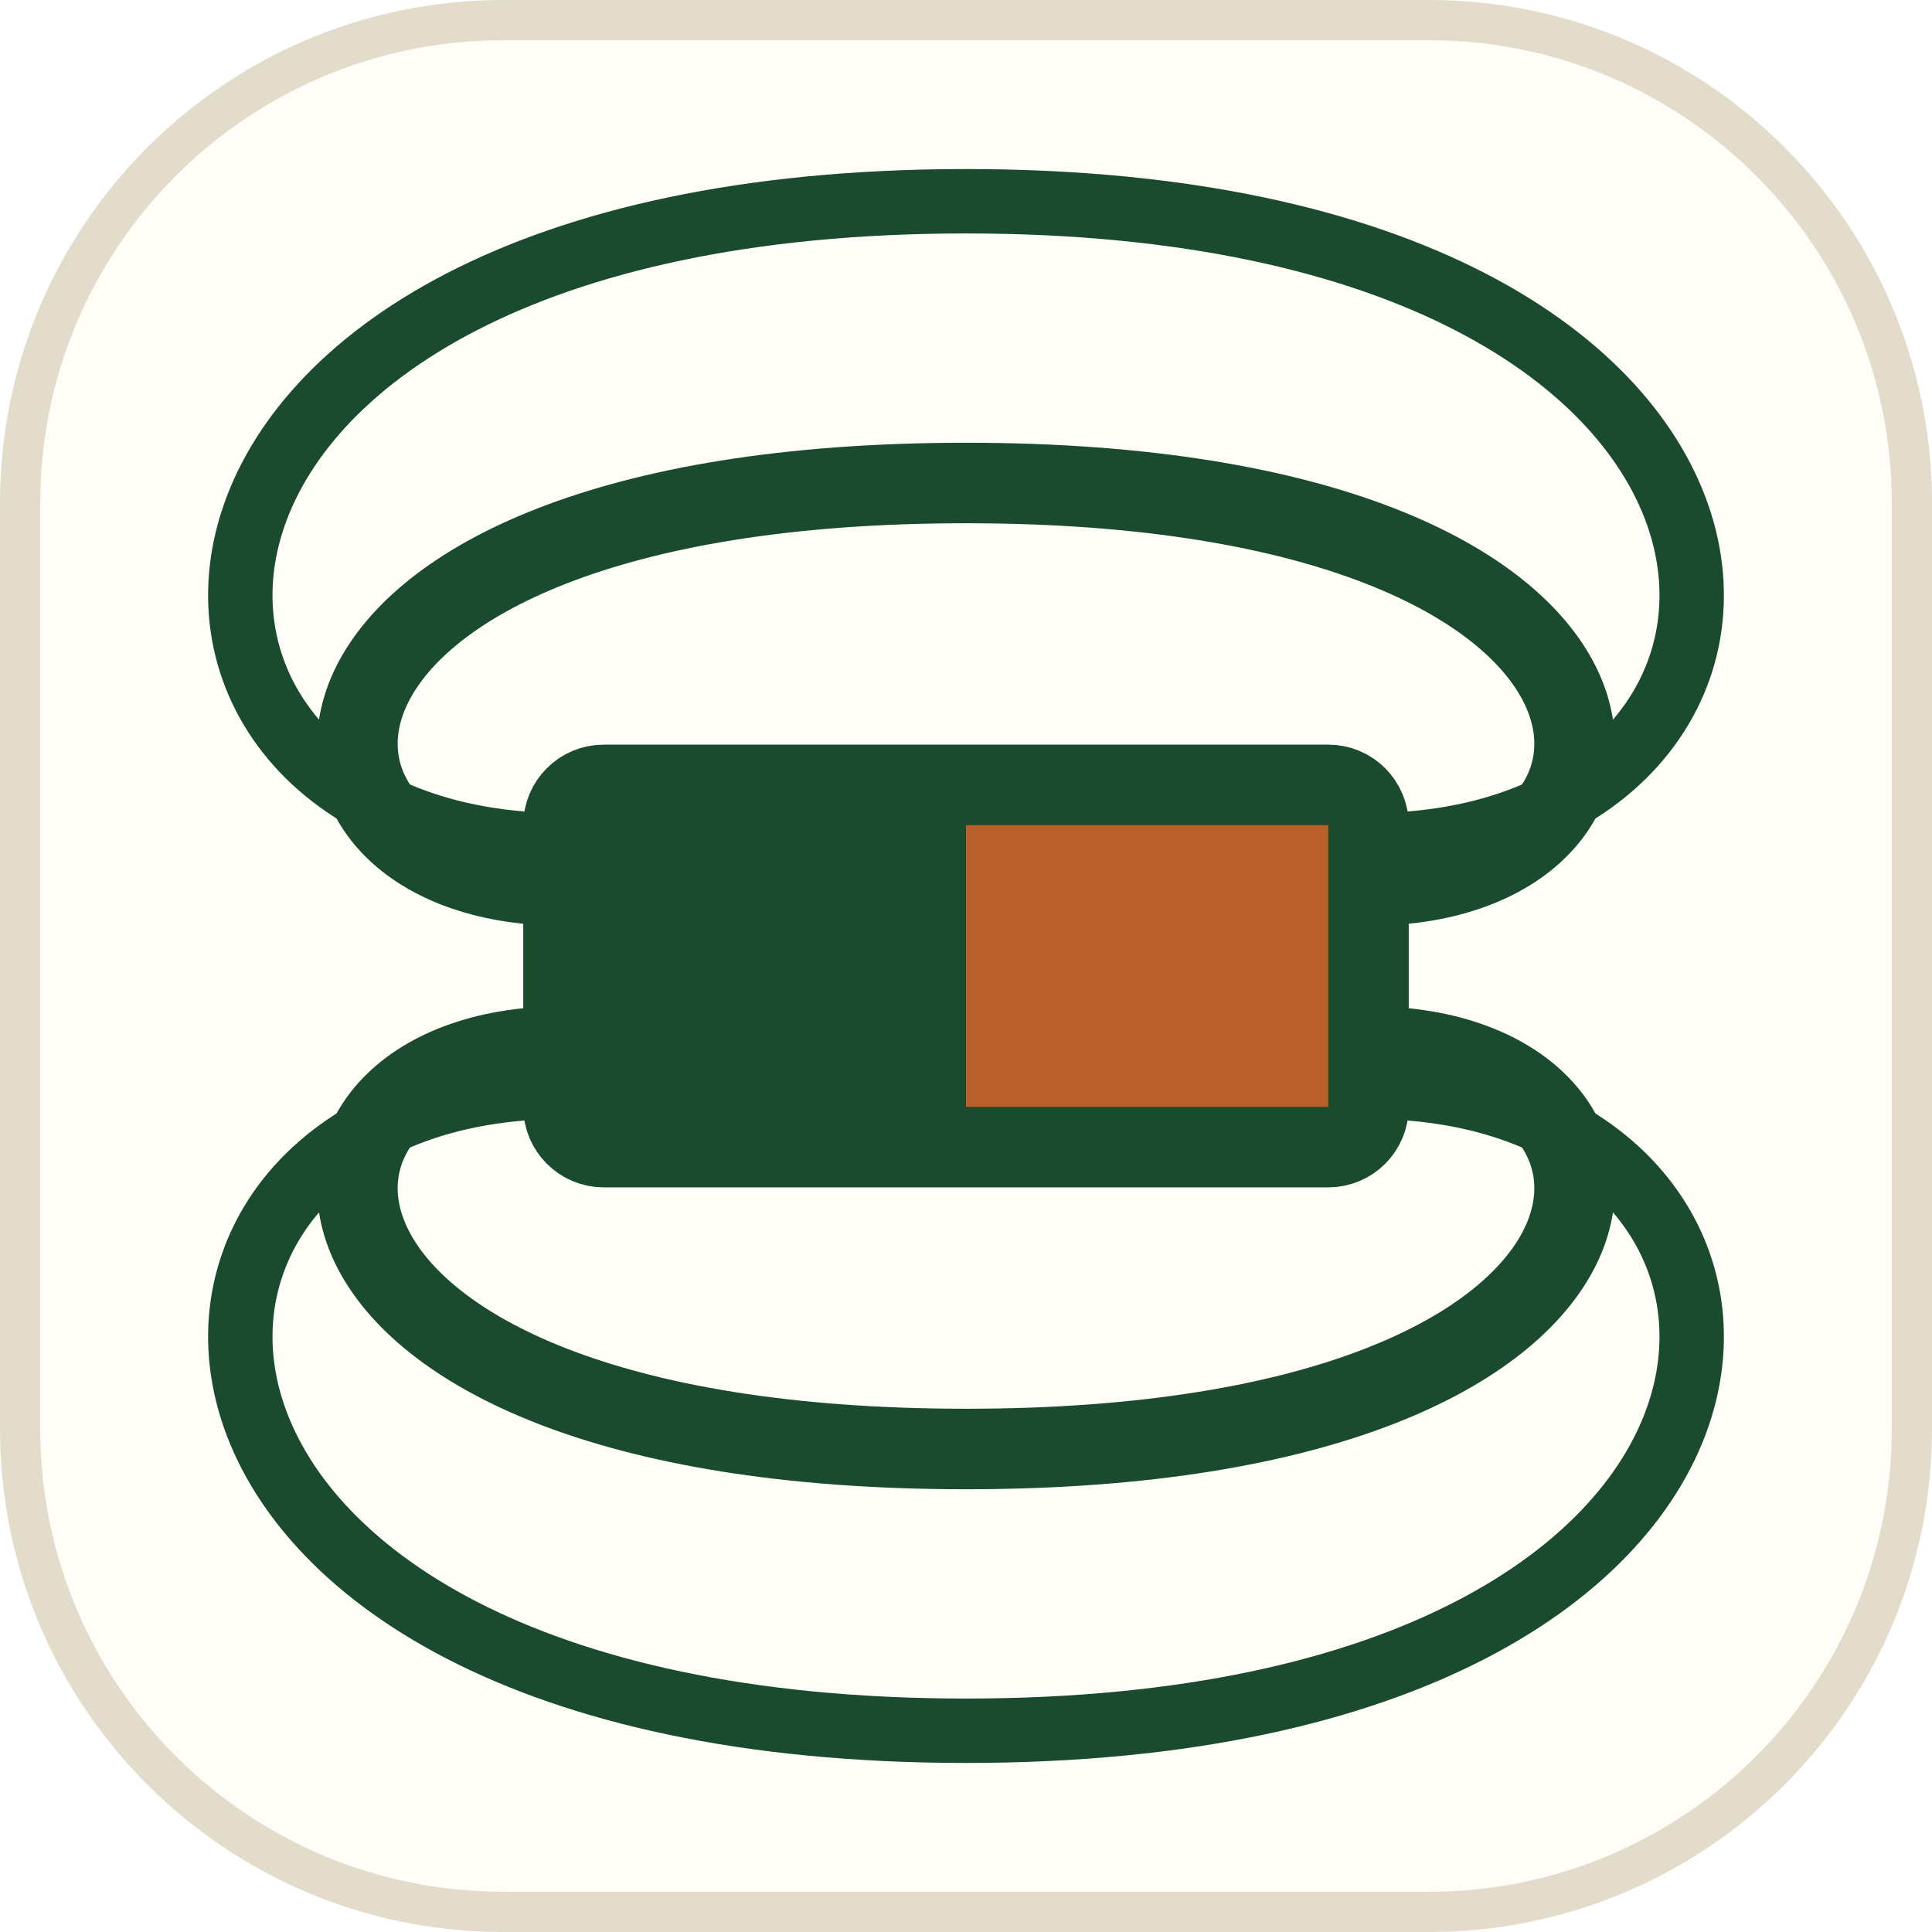
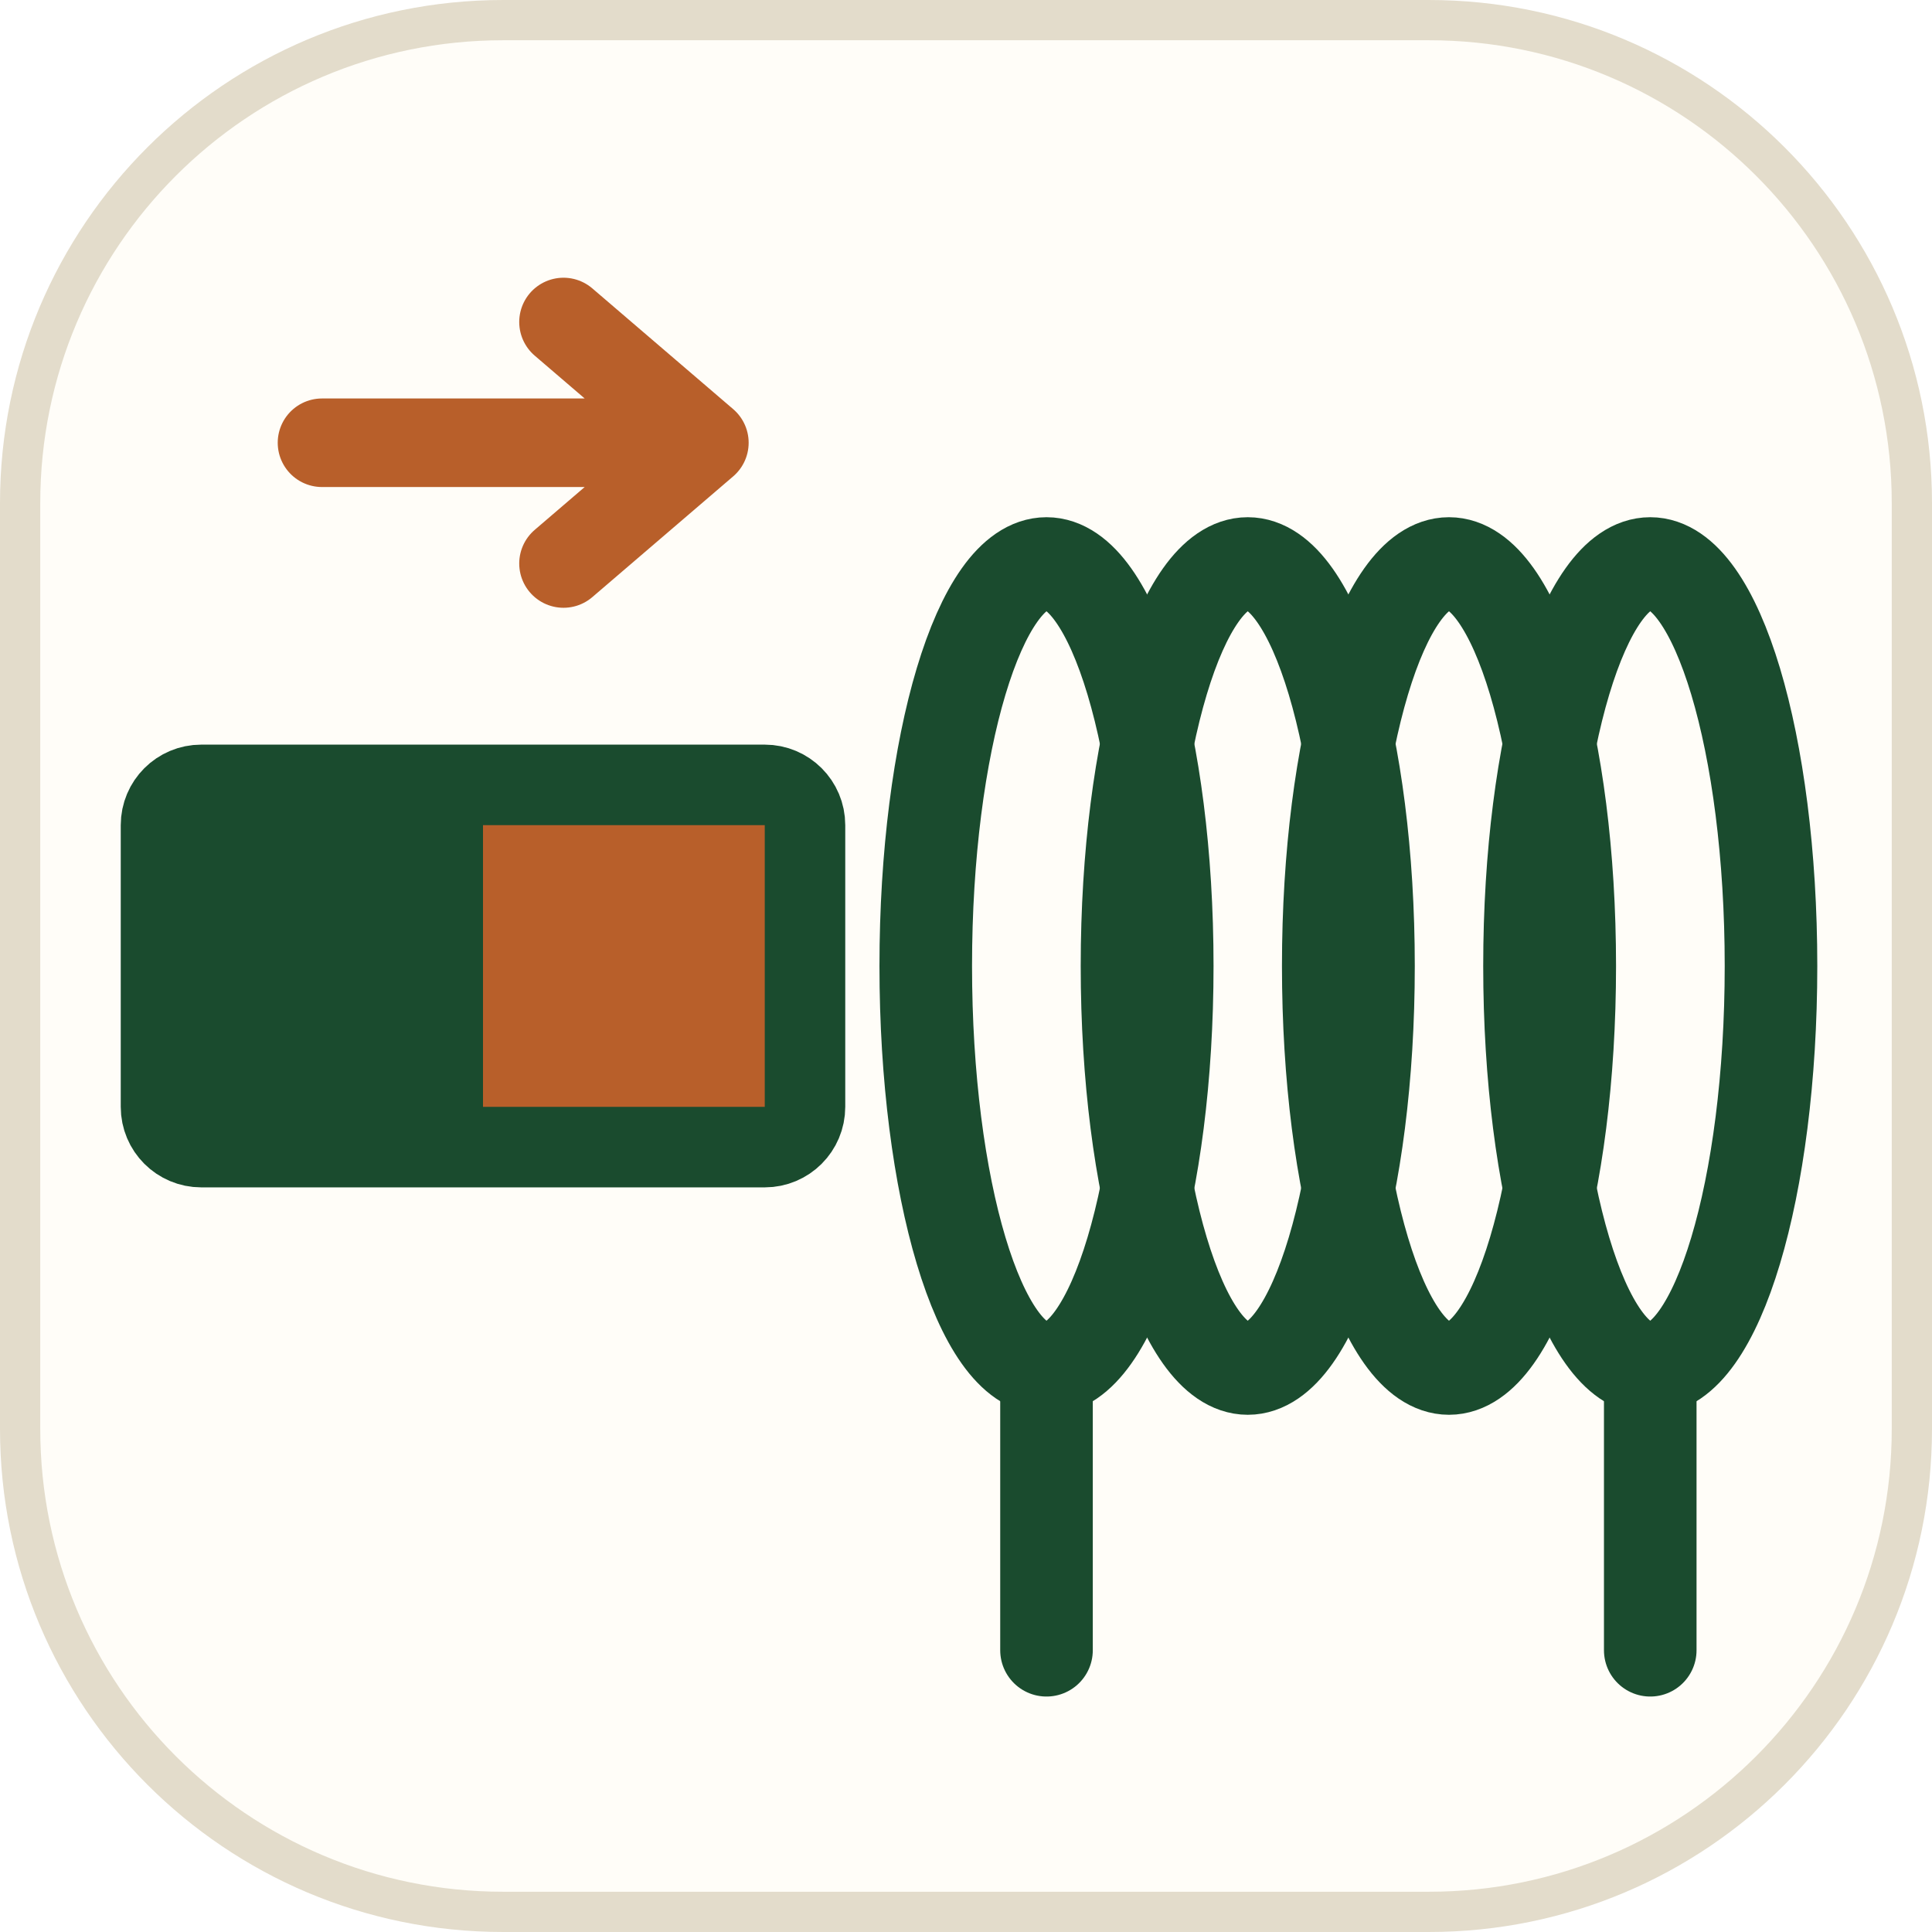
<svg xmlns="http://www.w3.org/2000/svg" viewBox="0 0 48 48" width="48" height="48" fill="none" stroke-linecap="round" stroke-linejoin="round">
  <rect x="0.5" y="0.5" width="47" height="47" rx="12" fill="#fffdf8" stroke="#e3dccb" />
-   <path d="M34 22C42 22 42 12 24 12C6 12 6 22 14 22" stroke="#1a4b2e" stroke-width="2" />
-   <path d="M34 26C42 26 42 36 24 36C6 36 6 26 14 26" stroke="#1a4b2e" stroke-width="2" />
-   <path d="M34 21C46 21 46 5 24 5C2 5 2 21 14 21" stroke="#1a4b2e" stroke-width="1.6" />
-   <path d="M34 27C46 27 46 43 24 43C2 43 2 27 14 27" stroke="#1a4b2e" stroke-width="1.6" />
-   <rect x="14" y="19.5" width="10" height="9" fill="#1a4b2e" />
-   <rect x="24" y="19.5" width="10" height="9" fill="#b85f2a" />
-   <rect x="14" y="19.5" width="20" height="9" rx="1" stroke="#1a4b2e" stroke-width="2" />
+   <rect x="4" y="19.5" width="8" height="9" fill="#1a4b2e" />
+   <rect x="12" y="19.5" width="8" height="9" fill="#b85f2a" />
+   <rect x="4" y="19.5" width="16" height="9" rx="1" stroke="#1a4b2e" stroke-width="2" />
+   <ellipse cx="26" cy="24" rx="3" ry="10" stroke="#1a4b2e" stroke-width="2.3" />
+   <ellipse cx="31" cy="24" rx="3" ry="10" stroke="#1a4b2e" stroke-width="2.3" />
+   <ellipse cx="36" cy="24" rx="3" ry="10" stroke="#1a4b2e" stroke-width="2.3" />
+   <ellipse cx="41" cy="24" rx="3" ry="10" stroke="#1a4b2e" stroke-width="2.3" />
+   <path d="M26 34v7M41 34v7" stroke="#1a4b2e" stroke-width="2.3" />
+   <path d="M8 11h9M14 8l3.5 3-3.5 3" stroke="#b85f2a" stroke-width="2.2" />
</svg>
